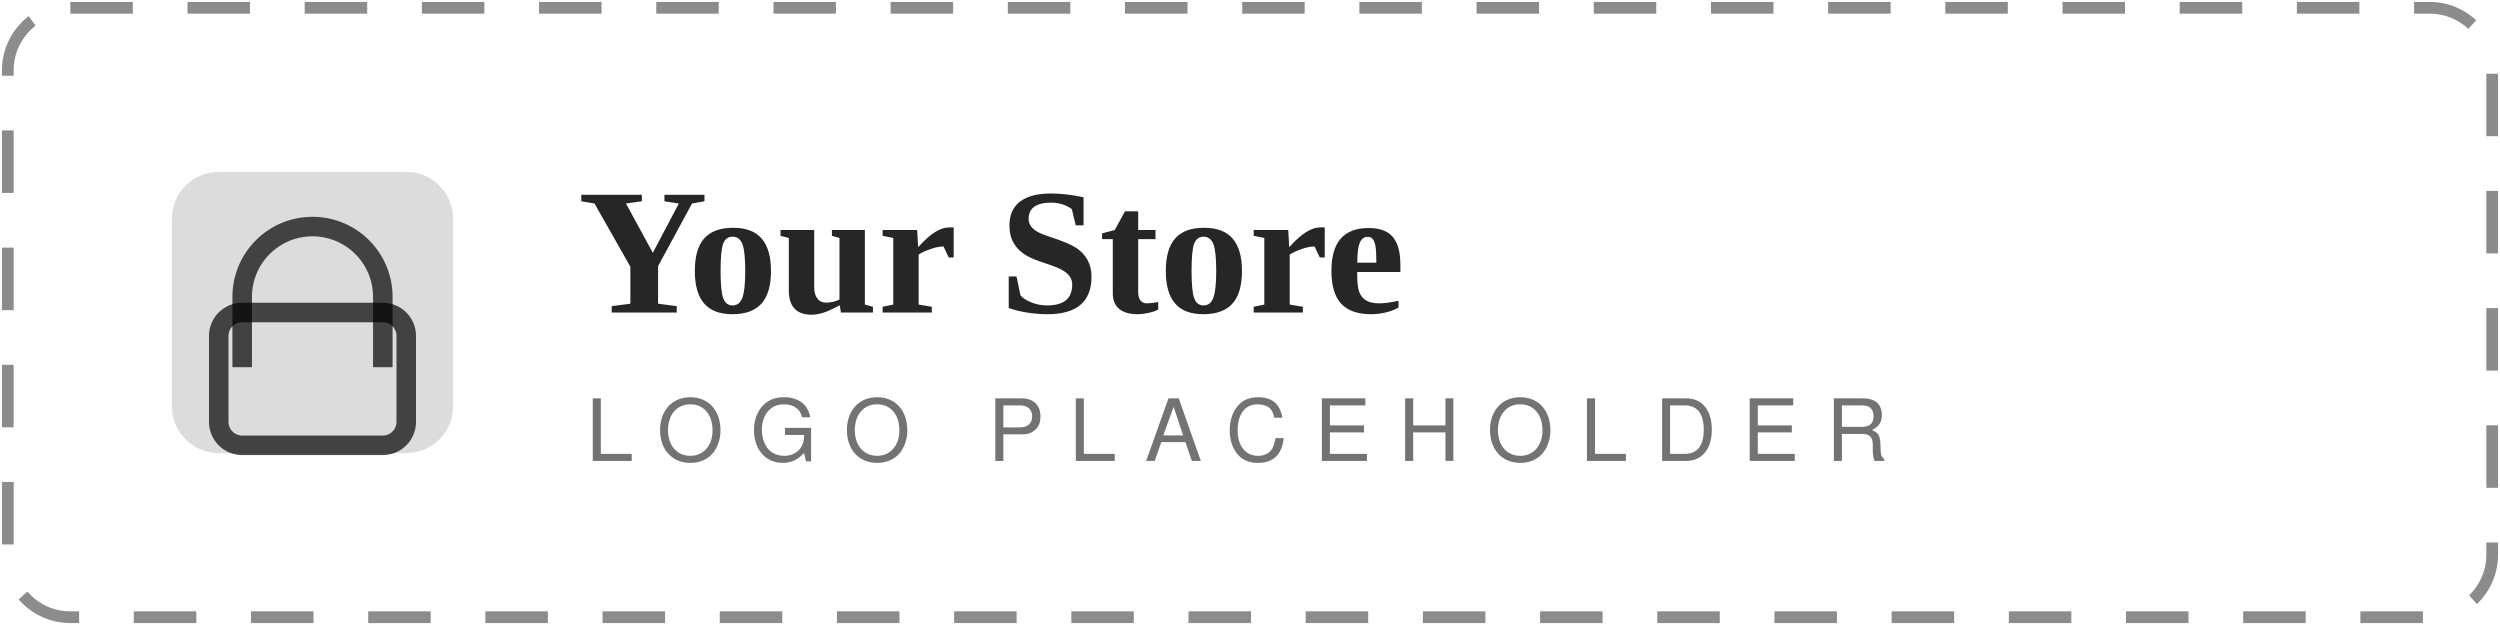
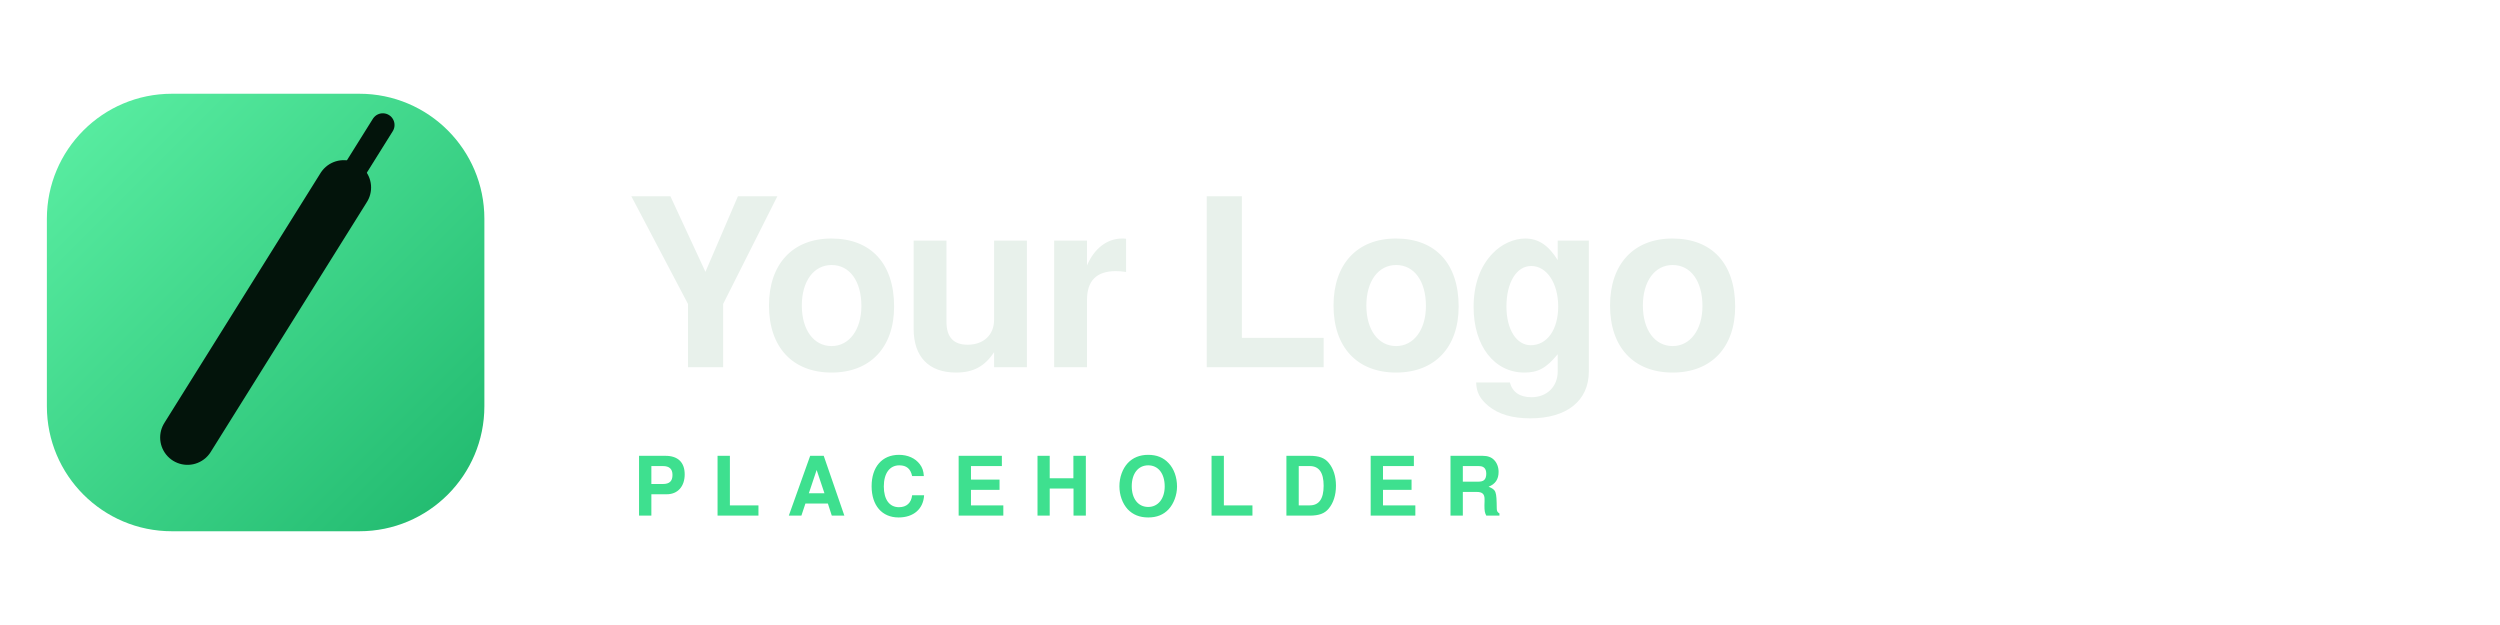
<svg xmlns="http://www.w3.org/2000/svg" viewBox="0 0 320 80" width="320" height="80" role="img" aria-label="Placeholder store logo">
-   <rect x="1" y="1" width="318" height="78" rx="8" fill="none" stroke="currentColor" stroke-width="1.5" stroke-dasharray="8 7" opacity="0.45" />
-   <rect x="22" y="22" width="36" height="36" rx="6" fill="currentColor" opacity="0.14" />
-   <path d="M31 47 v-9 a9 9 0 0 1 18 0 v9" fill="none" stroke="currentColor" stroke-width="2.5" opacity="0.7" />
-   <rect x="28" y="40" width="24" height="17" rx="3" fill="none" stroke="currentColor" stroke-width="2.5" opacity="0.7" />
-   <text x="74" y="40" font-family="Georgia, 'Times New Roman', serif" font-size="23" font-weight="700" fill="currentColor" opacity="0.85">Your Store</text>
-   <text x="75" y="59" font-family="Helvetica, Arial, sans-serif" font-size="11" letter-spacing="3.4" fill="currentColor" opacity="0.55">LOGO PLACEHOLDER</text>
+   <defs>
+     <linearGradient id="m" x1="0" y1="0" x2="1" y2="1">
+       <stop offset="0" stop-color="#5cf0a4" />
+       <stop offset="1" stop-color="#1fb86d" />
+     </linearGradient>
+   </defs>
+   <rect x="6" y="12" width="56" height="56" rx="16" fill="url(#m)" />
+   <path d="M24 56 L44 24" stroke="#03140b" stroke-width="7" stroke-linecap="round" />
+   <path d="M41.5 28 L49 16" stroke="#03140b" stroke-width="3" stroke-linecap="round" />
+   <circle cx="24" cy="56" r="3.2" fill="#03140b" />
+   <text x="80" y="47" font-family="'Segoe UI', system-ui, -apple-system, Helvetica, Arial, sans-serif" font-size="30" font-weight="800" letter-spacing="-0.5" fill="#e8f1eb">Your Logo</text>
+   <text x="81" y="66" font-family="'Segoe UI', system-ui, Helvetica, Arial, sans-serif" font-size="10.5" font-weight="600" letter-spacing="3.2" fill="#3ee08f">PLACEHOLDER</text>
</svg>
